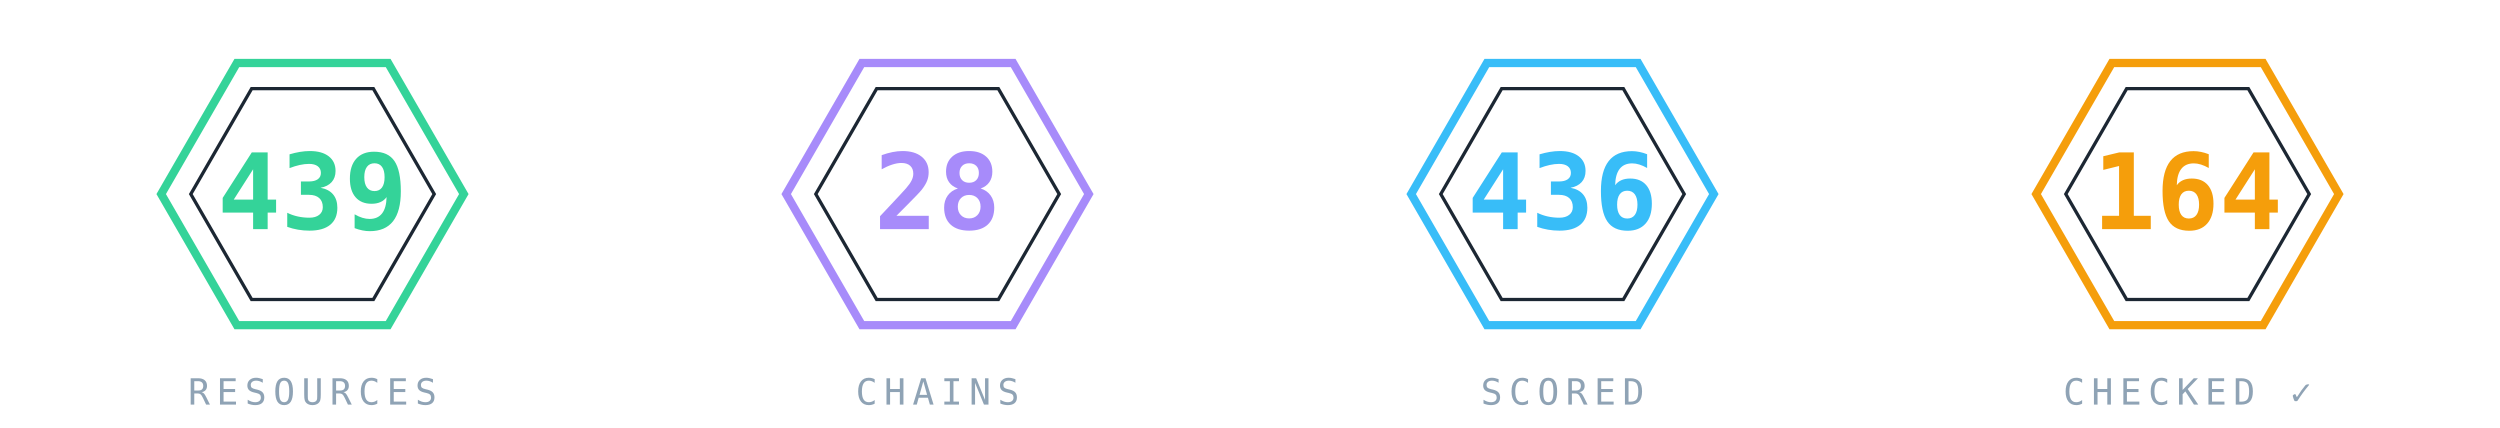
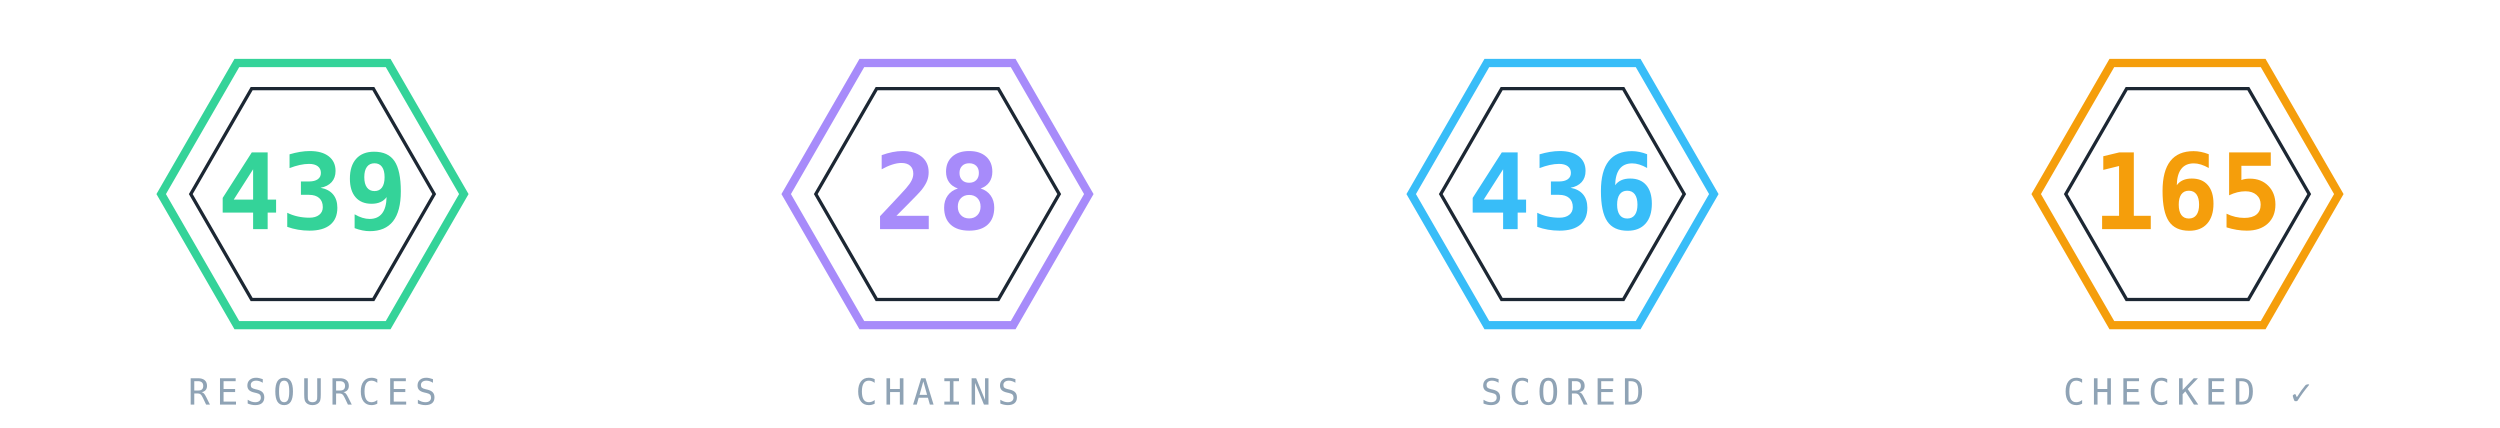
- <svg xmlns="http://www.w3.org/2000/svg" width="1520" height="260" viewBox="0 0 1520 260" role="img" aria-label="439 resources, 28 chains, 436 scored, 164 independently checked">
+ <svg xmlns="http://www.w3.org/2000/svg" width="1520" height="260" viewBox="0 0 1520 260" role="img" aria-label="439 resources, 28 chains, 436 scored, 165 independently checked">
  <g>
    <path d="M98.0 118.0 L144.0 38.3 L236.0 38.3 L282.0 118.0 L236.0 197.7 L144.0 197.7 Z" fill="none" stroke="#34d399" stroke-width="5" />
    <path d="M116.0 118.0 L153.0 53.9 L227.0 53.9 L264.0 118.0 L227.0 182.1 L153.0 182.1 Z" fill="none" stroke="#1c2733" stroke-width="2" />
    <text x="190" y="139.333" text-anchor="middle" font-family="ui-monospace, SFMono-Regular, Menlo, monospace" font-size="64" font-weight="700" fill="#34d399">439</text>
    <text x="190" y="246" text-anchor="middle" font-family="ui-monospace, SFMono-Regular, Menlo, monospace" font-size="22" letter-spacing="4" fill="#8fa3b5">RESOURCES</text>
  </g>
  <g>
    <path d="M478.0 118.0 L524.0 38.3 L616.0 38.3 L662.0 118.0 L616.0 197.7 L524.0 197.7 Z" fill="none" stroke="#a78bfa" stroke-width="5" />
    <path d="M496.0 118.0 L533.0 53.9 L607.0 53.9 L644.0 118.0 L607.0 182.1 L533.0 182.1 Z" fill="none" stroke="#1c2733" stroke-width="2" />
    <text x="570" y="139.333" text-anchor="middle" font-family="ui-monospace, SFMono-Regular, Menlo, monospace" font-size="64" font-weight="700" fill="#a78bfa">28</text>
    <text x="570" y="246" text-anchor="middle" font-family="ui-monospace, SFMono-Regular, Menlo, monospace" font-size="22" letter-spacing="4" fill="#8fa3b5">CHAINS</text>
  </g>
  <g>
    <path d="M858.0 118.0 L904.0 38.3 L996.0 38.3 L1042.0 118.0 L996.0 197.7 L904.0 197.7 Z" fill="none" stroke="#38bdf8" stroke-width="5" />
    <path d="M876.0 118.0 L913.0 53.9 L987.0 53.9 L1024.0 118.0 L987.0 182.1 L913.0 182.1 Z" fill="none" stroke="#1c2733" stroke-width="2" />
    <text x="950" y="139.333" text-anchor="middle" font-family="ui-monospace, SFMono-Regular, Menlo, monospace" font-size="64" font-weight="700" fill="#38bdf8">436</text>
    <text x="950" y="246" text-anchor="middle" font-family="ui-monospace, SFMono-Regular, Menlo, monospace" font-size="22" letter-spacing="4" fill="#8fa3b5">SCORED</text>
  </g>
  <g>
    <path d="M1238.0 118.0 L1284.0 38.3 L1376.0 38.3 L1422.0 118.0 L1376.0 197.7 L1284.0 197.7 Z" fill="none" stroke="#f59e0b" stroke-width="5" />
    <path d="M1256.0 118.0 L1293.0 53.9 L1367.0 53.9 L1404.0 118.0 L1367.0 182.1 L1293.0 182.1 Z" fill="none" stroke="#1c2733" stroke-width="2" />
-     <text x="1330" y="139.333" text-anchor="middle" font-family="ui-monospace, SFMono-Regular, Menlo, monospace" font-size="64" font-weight="700" fill="#f59e0b">164</text>
+     <text x="1330" y="139.333" text-anchor="middle" font-family="ui-monospace, SFMono-Regular, Menlo, monospace" font-size="64" font-weight="700" fill="#f59e0b">165</text>
    <text x="1330" y="246" text-anchor="middle" font-family="ui-monospace, SFMono-Regular, Menlo, monospace" font-size="22" letter-spacing="4" fill="#8fa3b5">CHECKED ✓</text>
  </g>
</svg>
